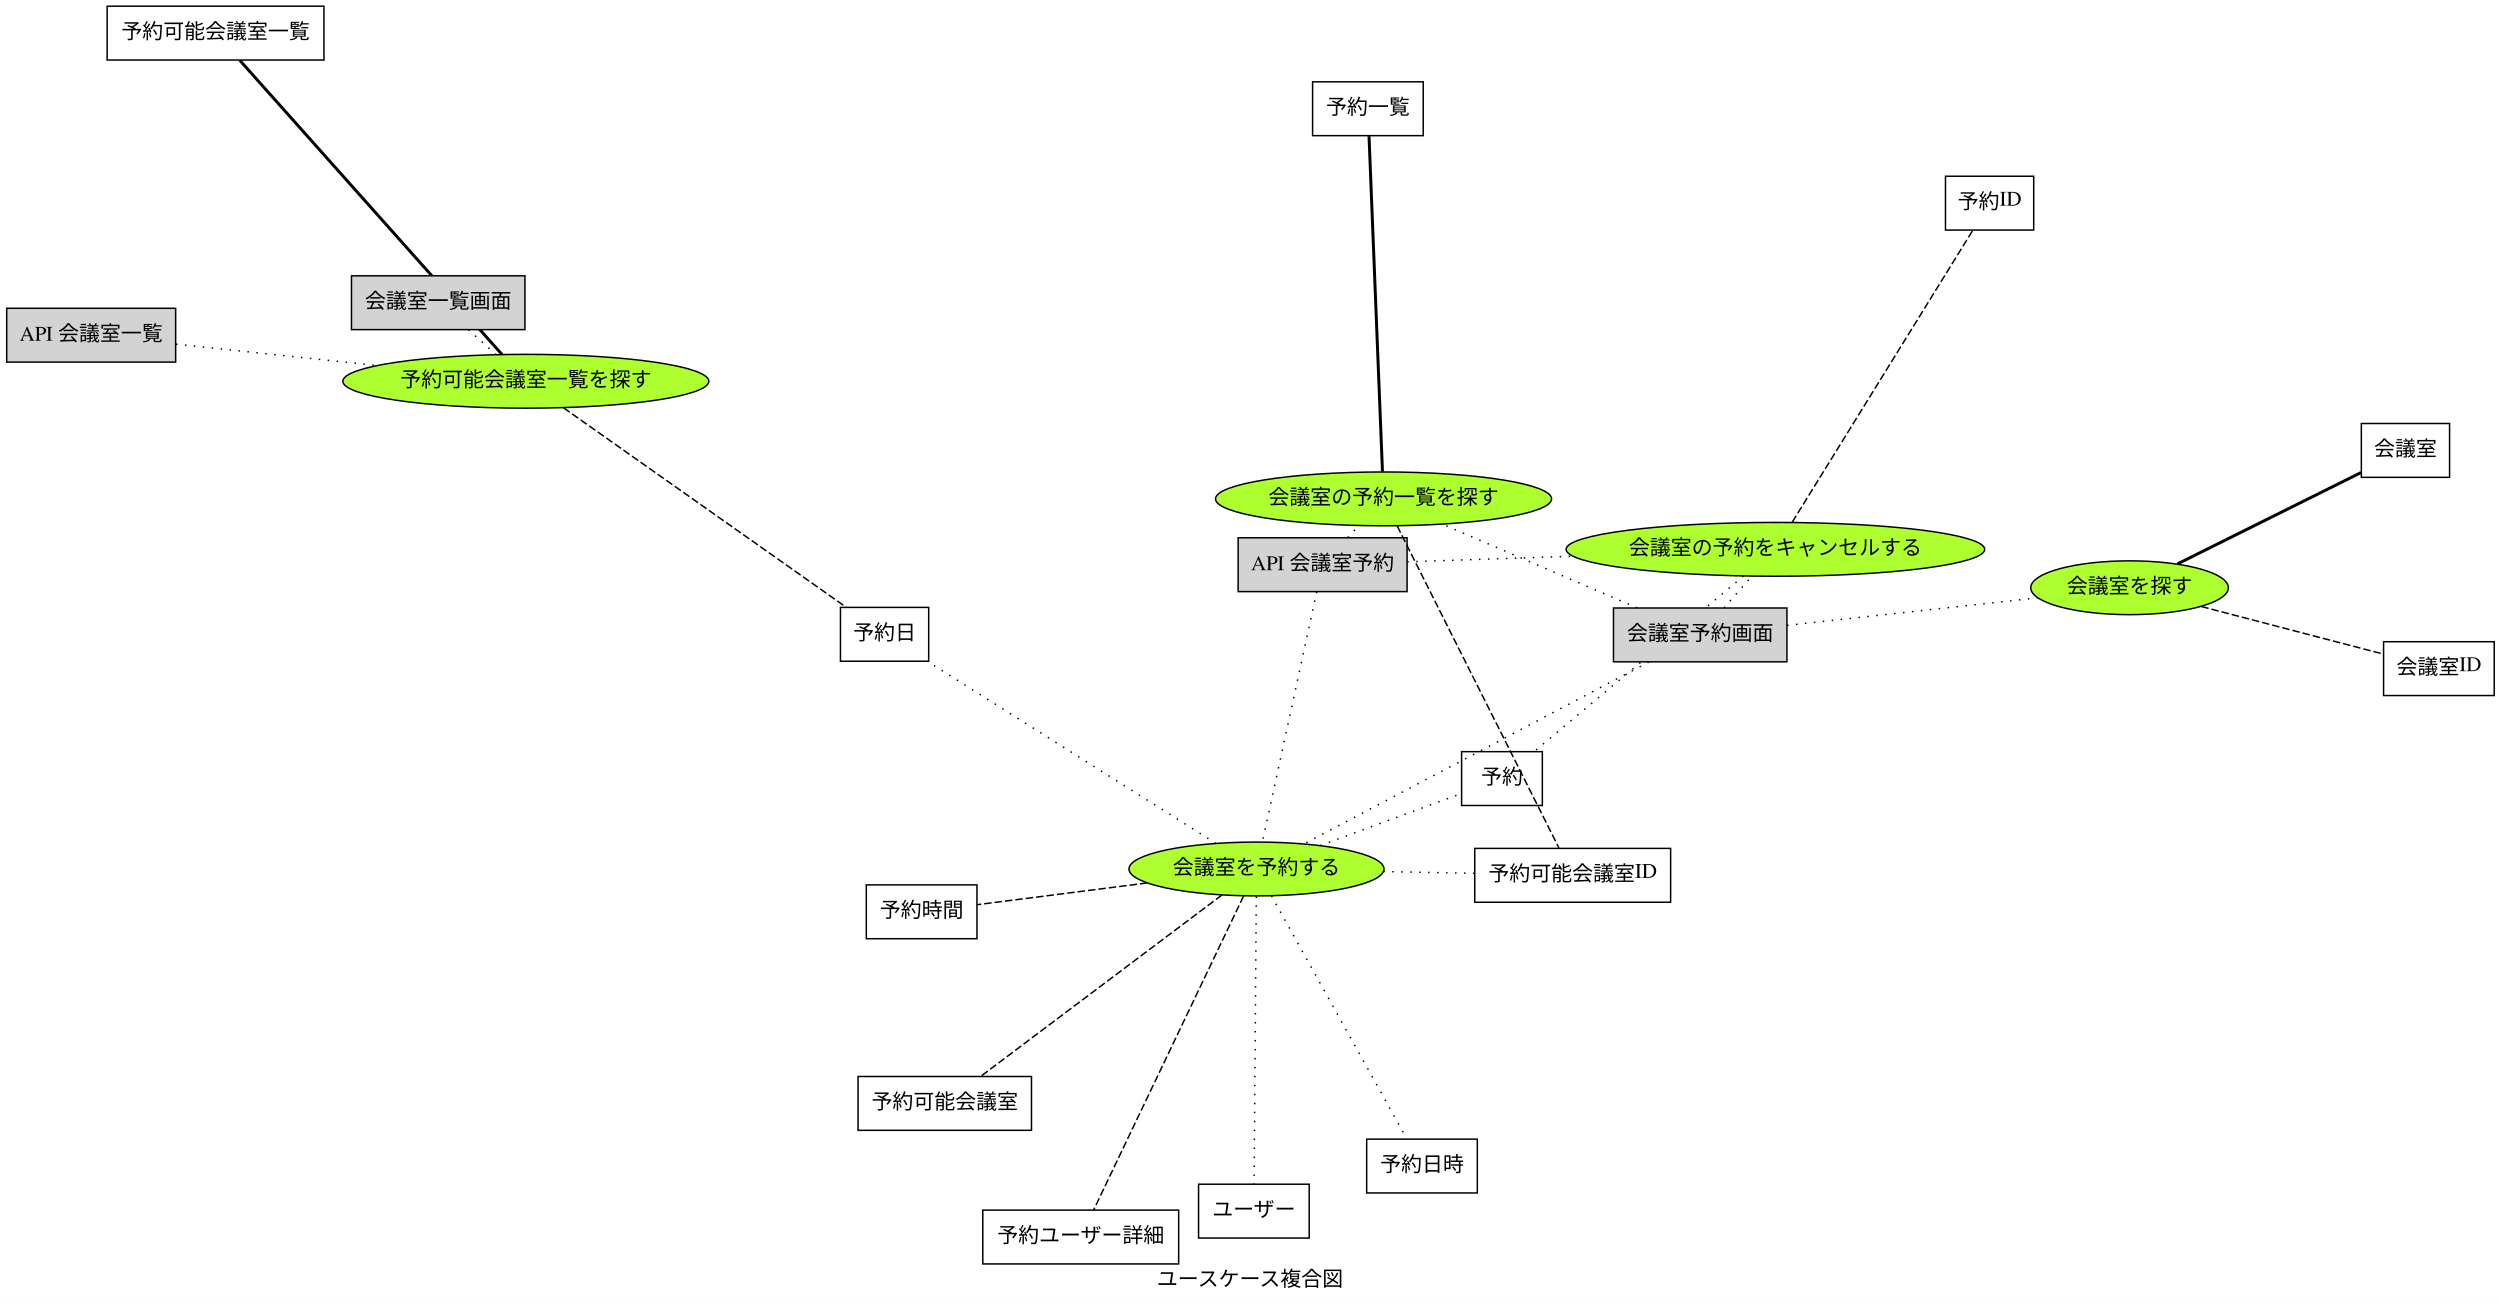
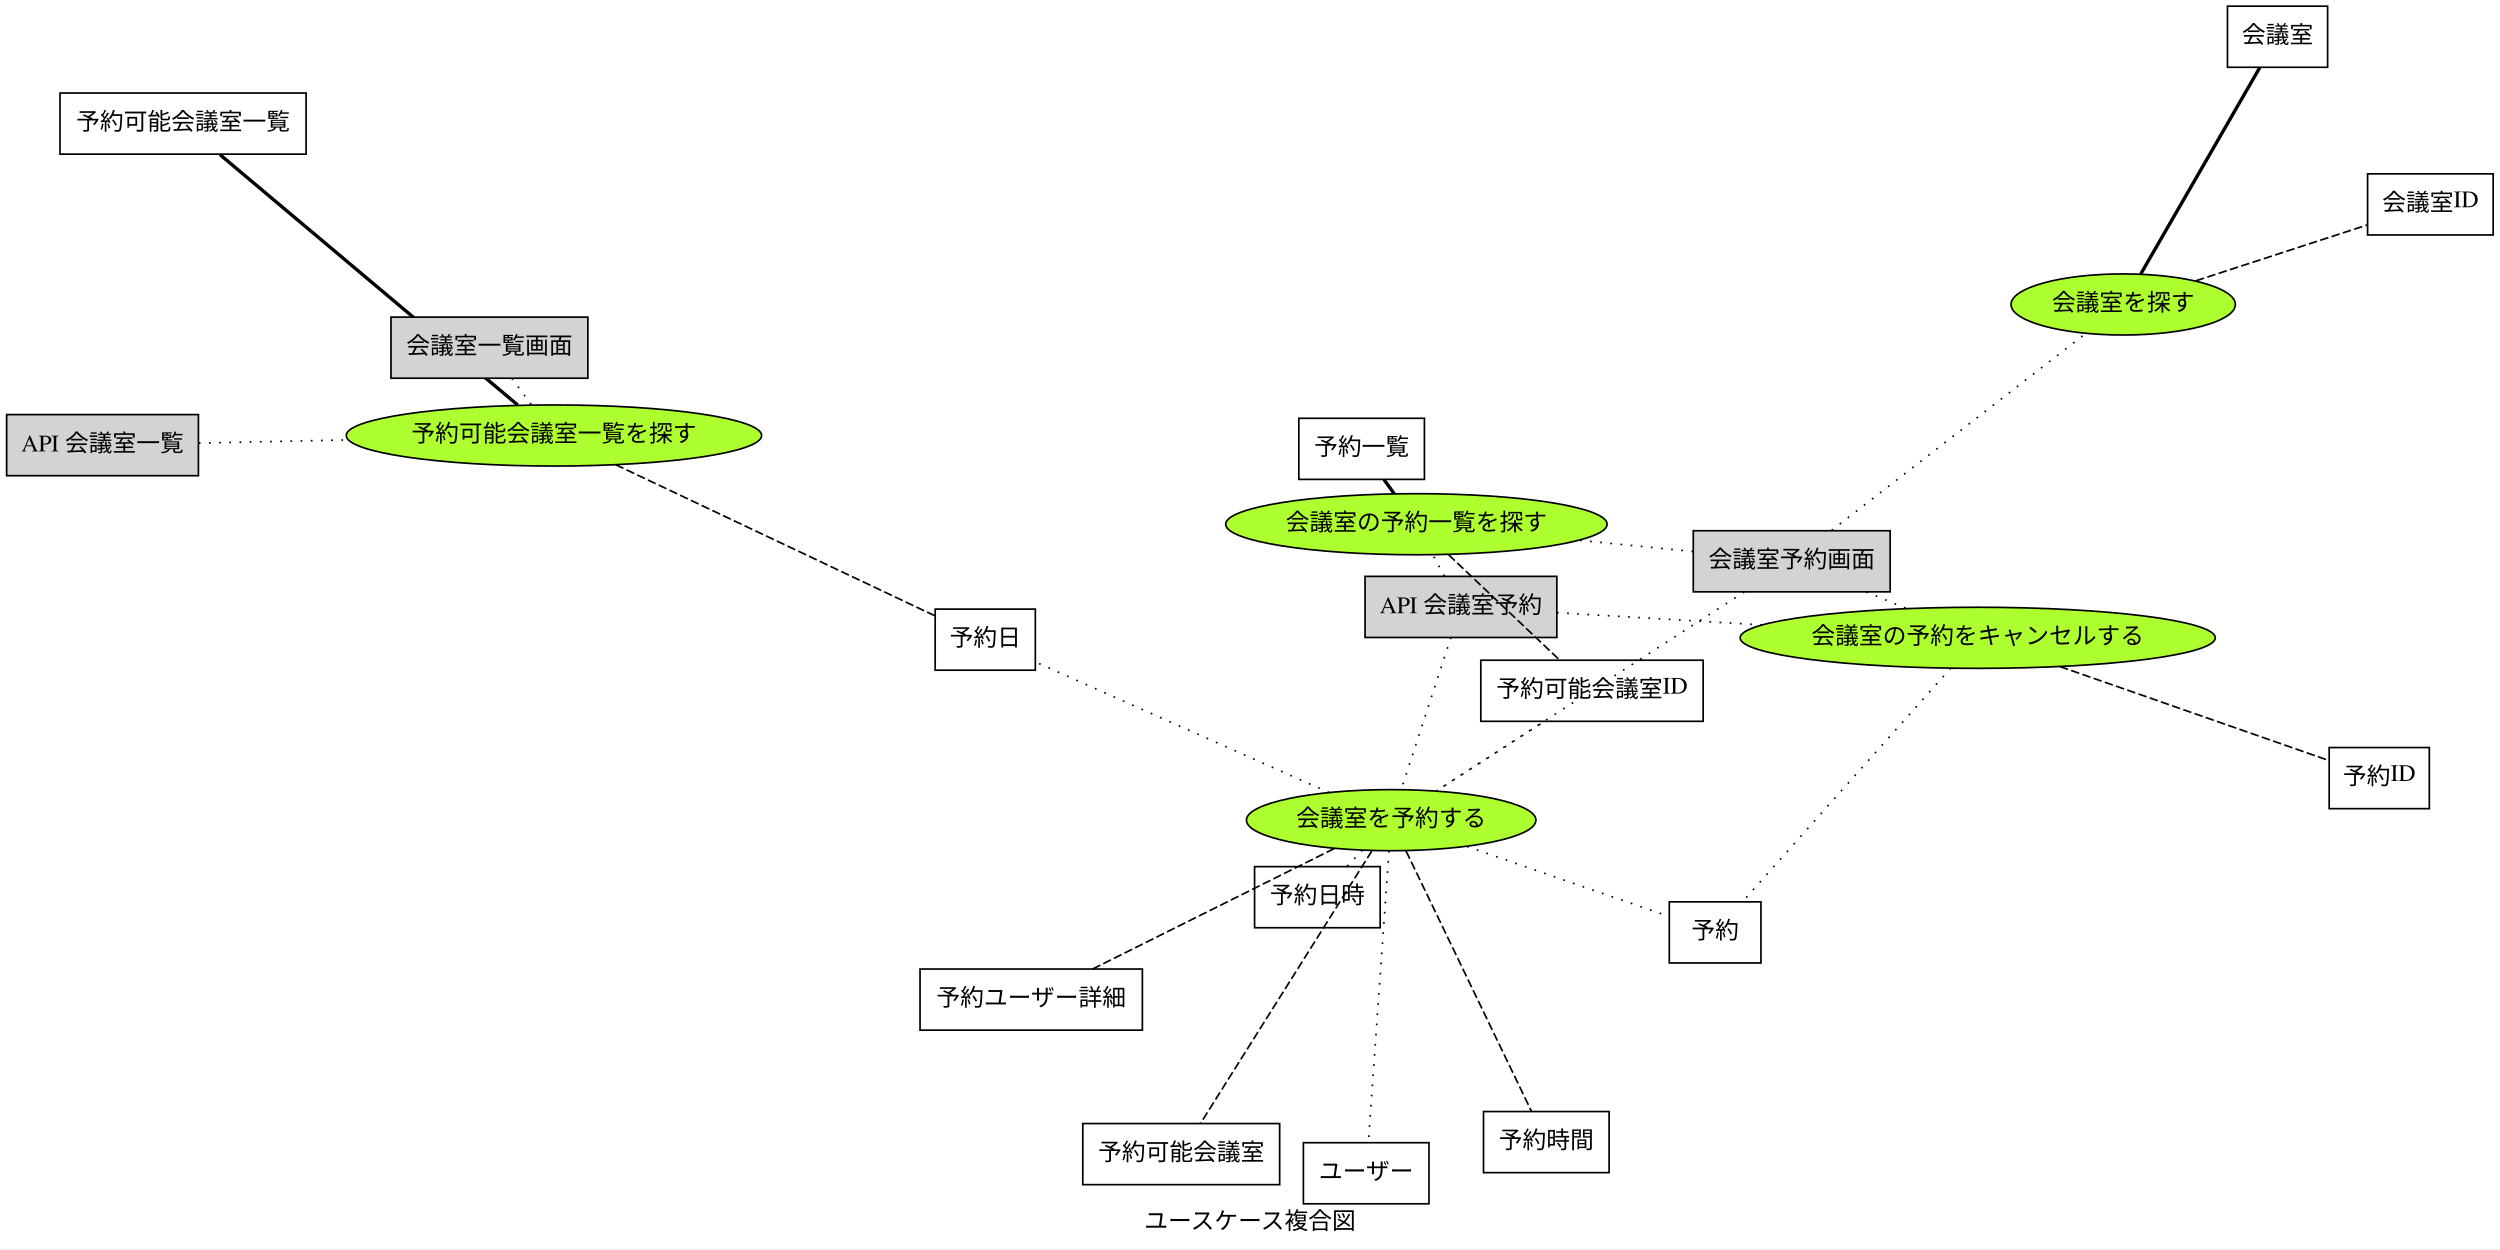
- <svg xmlns="http://www.w3.org/2000/svg" xmlns:xlink="http://www.w3.org/1999/xlink" width="1672px" height="872px" viewBox="0.00 0.00 1672.00 872.00">
-   <g id="graph0" class="graph" transform="scale(1.0 1.0) rotate(0) translate(4 845)">
-     <polygon fill="white" stroke="transparent" points="-4,27 -4,-845 1668,-845 1668,27 -4,27" />
-     <text text-anchor="middle" x="832" y="15.2" font-family="Times,serif" font-size="14.00">ユースケース複合図</text>
+ <svg xmlns="http://www.w3.org/2000/svg" xmlns:xlink="http://www.w3.org/1999/xlink" width="1473px" height="736px" viewBox="0.00 0.00 1473.00 736.00">
+   <g id="graph0" class="graph" transform="scale(1.0 1.0) rotate(0) translate(4 709)">
+     <polygon fill="white" stroke="transparent" points="-4,27 -4,-709 1469,-709 1469,27 -4,27" />
+     <text text-anchor="middle" x="732.5" y="15.2" font-family="Times,serif" font-size="14.00">ユースケース複合図</text>
    <g id="node1" class="node">
      <g id="a_node1">
        <a xlink:href="https://github.com/system-sekkei/library/tree/master/src/main/java/mrs/application/coordinator/reservation/ReservationCoordinator.java" xlink:title="ReservationCoordinator.cancelReservedMeetingRoom(ReservationId)">
-           <ellipse fill="greenyellow" stroke="black" cx="1183.39" cy="-477.6" rx="139.98" ry="18" />
-           <text text-anchor="middle" x="1183.39" y="-473.9" font-family="Times,serif" font-size="14.00">
+           <ellipse fill="greenyellow" stroke="black" cx="1161.27" cy="-333.2" rx="139.98" ry="18" />
+           <text text-anchor="middle" x="1161.27" y="-329.5" font-family="Times,serif" font-size="14.00">
                        会議室の予約をキャンセルする
                    </text>
        </a>
      </g>
    </g>
    <g id="node2" class="node">
      <g id="a_node2">
        <a xlink:title="ReservationId">
-           <polygon fill="none" stroke="black" points="1356.14,-727.13 1297.14,-727.13 1297.14,-691.13 1356.14,-691.13 1356.14,-727.13" />
-           <text text-anchor="middle" x="1326.64" y="-705.43" font-family="Times,serif" font-size="14.00">
+           <polygon fill="none" stroke="black" points="1427.36,-268.54 1368.36,-268.54 1368.36,-232.54 1427.36,-232.54 1427.36,-268.54" />
+           <text text-anchor="middle" x="1397.86" y="-246.84" font-family="Times,serif" font-size="14.00">
                        予約ID
                    </text>
        </a>
      </g>
    </g>
    <g id="edge1" class="edge">
-       <path fill="none" stroke="black" stroke-dasharray="5,2" d="M1194.63,-495.77C1221.41,-539.05 1288.72,-647.85 1315.45,-691.05" />
+       <path fill="none" stroke="black" stroke-dasharray="5,2" d="M1209.72,-316.27C1257.31,-299.65 1328.39,-274.81 1368.16,-260.92" />
    </g>
    <g id="node3" class="node">
      <g id="a_node3">
        <a xlink:title="Reservation">
-           <polygon fill="none" stroke="black" points="1027.52,-342.29 973.52,-342.29 973.52,-306.29 1027.52,-306.29 1027.52,-342.29" />
-           <text text-anchor="middle" x="1000.52" y="-320.59" font-family="Times,serif" font-size="14.00">予約
+           <polygon fill="none" stroke="black" points="1033.55,-177.62 979.55,-177.62 979.55,-141.62 1033.55,-141.62 1033.55,-177.62" />
+           <text text-anchor="middle" x="1006.55" y="-155.92" font-family="Times,serif" font-size="14.00">予約
                    </text>
        </a>
      </g>
    </g>
    <g id="edge2" class="edge">
-       <path fill="none" stroke="black" stroke-dasharray="1,5" d="M1162.05,-459.72C1126.91,-430.25 1057.24,-371.84 1022,-342.3" />
+       <path fill="none" stroke="black" stroke-dasharray="1,5" d="M1145.3,-315.28C1115.65,-282.01 1052.43,-211.09 1022.67,-177.7" />
    </g>
    <g id="node4" class="node">
      <g id="a_node4">
        <a xlink:title="ReservationsController">
-           <polygon fill="lightgray" stroke="black" points="937.06,-485.33 824.06,-485.33 824.06,-449.33 937.06,-449.33 937.06,-485.33" />
-           <text text-anchor="middle" x="880.56" y="-463.63" font-family="Times,serif" font-size="14.00">API
+           <polygon fill="lightgray" stroke="black" points="913.28,-369.4 800.28,-369.4 800.28,-333.4 913.28,-333.4 913.28,-369.4" />
+           <text text-anchor="middle" x="856.78" y="-347.7" font-family="Times,serif" font-size="14.00">API
                        会議室予約
                    </text>
        </a>
      </g>
    </g>
    <g id="edge3" class="edge">
-       <path fill="none" stroke="black" stroke-dasharray="1,5" d="M937.16,-469.25C968.58,-470.31 1009.1,-471.69 1048.17,-473.01" />
+       <path fill="none" stroke="black" stroke-dasharray="1,5" d="M913.34,-348.02C947.39,-345.99 992.19,-343.31 1034.32,-340.79" />
    </g>
    <g id="node6" class="node">
      <g id="a_node6">
        <a xlink:href="https://github.com/system-sekkei/library/tree/master/src/main/java/mrs/application/coordinator/reservation/ReservationCoordinator.java" xlink:title="ReservationCoordinator.reserveMeetingRoom(ReservedTime, ReservableRoom, ReservationUserDetails)">
-           <ellipse fill="greenyellow" stroke="black" cx="836.35" cy="-263.82" rx="85.29" ry="18" />
-           <text text-anchor="middle" x="836.35" y="-260.12" font-family="Times,serif" font-size="14.00">
+           <ellipse fill="greenyellow" stroke="black" cx="815.69" cy="-225.76" rx="85.29" ry="18" />
+           <text text-anchor="middle" x="815.69" y="-222.06" font-family="Times,serif" font-size="14.00">
                        会議室を予約する
                    </text>
        </a>
      </g>
    </g>
    <g id="edge13" class="edge">
-       <path fill="none" stroke="black" stroke-dasharray="1,5" d="M876.63,-449.27C868.25,-410.65 848.65,-320.42 840.27,-281.84" />
+       <path fill="none" stroke="black" stroke-dasharray="1,5" d="M850.89,-333.4C843.08,-309.52 829.37,-267.6 821.57,-243.73" />
    </g>
    <g id="node21" class="node">
      <g id="a_node21">
        <a xlink:href="https://github.com/system-sekkei/library/tree/master/src/main/java/mrs/application/coordinator/reservation/ReservationCoordinator.java" xlink:title="ReservationCoordinator.searchReservations(ReservableRoomId)">
-           <ellipse fill="greenyellow" stroke="black" cx="921.32" cy="-511.35" rx="112.38" ry="18" />
-           <text text-anchor="middle" x="921.32" y="-507.65" font-family="Times,serif" font-size="14.00">
+           <ellipse fill="greenyellow" stroke="black" cx="830.54" cy="-400.13" rx="112.38" ry="18" />
+           <text text-anchor="middle" x="830.54" y="-396.43" font-family="Times,serif" font-size="14.00">
                        会議室の予約一覧を探す
                    </text>
        </a>
      </g>
    </g>
    <g id="edge24" class="edge">
-       <path fill="none" stroke="black" stroke-dasharray="1,5" d="M897.37,-485.49C899.83,-488.14 902.36,-490.87 904.81,-493.51" />
+       <path fill="none" stroke="black" stroke-dasharray="1,5" d="M847.01,-369.55C844.79,-373.66 842.44,-378.03 840.23,-382.13" />
    </g>
    <g id="node5" class="node">
      <g id="a_node5">
        <a xlink:title="ReservationsController">
-           <polygon fill="lightgray" stroke="black" points="1191.09,-438.37 1075.09,-438.37 1075.09,-402.37 1191.09,-402.37 1191.09,-438.37" />
-           <text text-anchor="middle" x="1133.09" y="-416.67" font-family="Times,serif" font-size="14.00">
+           <polygon fill="lightgray" stroke="black" points="1109.68,-396.29 993.68,-396.29 993.68,-360.29 1109.68,-360.29 1109.68,-396.29" />
+           <text text-anchor="middle" x="1051.68" y="-374.59" font-family="Times,serif" font-size="14.00">
                        会議室予約画面
                    </text>
        </a>
      </g>
    </g>
    <g id="edge4" class="edge">
-       <path fill="none" stroke="black" stroke-dasharray="1,5" d="M1149.01,-438.48C1154.88,-445.16 1161.53,-452.73 1167.41,-459.41" />
+       <path fill="none" stroke="black" stroke-dasharray="1,5" d="M1095.62,-360.21C1103.48,-356.98 1111.65,-353.61 1119.45,-350.41" />
    </g>
    <g id="edge14" class="edge">
-       <path fill="none" stroke="black" stroke-dasharray="1,5" d="M1098.76,-402.26C1040.79,-371.67 924.32,-310.23 868.12,-280.58" />
+       <path fill="none" stroke="black" stroke-dasharray="1,5" d="M1023.68,-360.19C977.78,-330.52 887.12,-271.93 842.2,-242.9" />
    </g>
    <g id="node14" class="node">
      <g id="a_node14">
        <a xlink:href="https://github.com/system-sekkei/library/tree/master/src/main/java/mrs/application/coordinator/reservation/ReservationCoordinator.java" xlink:title="ReservationCoordinator.searchMeetingRoom(RoomId)">
-           <ellipse fill="greenyellow" stroke="black" cx="1420.25" cy="-451.91" rx="66.09" ry="18" />
-           <text text-anchor="middle" x="1420.25" y="-448.21" font-family="Times,serif" font-size="14.00">
+           <ellipse fill="greenyellow" stroke="black" cx="1246.99" cy="-529.61" rx="66.09" ry="18" />
+           <text text-anchor="middle" x="1246.99" y="-525.91" font-family="Times,serif" font-size="14.00">
                        会議室を探す
                    </text>
        </a>
      </g>
    </g>
    <g id="edge17" class="edge">
-       <path fill="none" stroke="black" stroke-dasharray="1,5" d="M1191.2,-426.75C1239.87,-432.1 1309.15,-439.71 1358.75,-445.16" />
+       <path fill="none" stroke="black" stroke-dasharray="1,5" d="M1075.24,-396.54C1113.29,-426.02 1187.74,-483.7 1224.85,-512.46" />
    </g>
    <g id="edge25" class="edge">
-       <path fill="none" stroke="black" stroke-dasharray="1,5" d="M1091,-438.45C1053.12,-454.72 997.88,-478.45 960.83,-494.37" />
+       <path fill="none" stroke="black" stroke-dasharray="1,5" d="M993.58,-384.03C972.98,-386.06 949.21,-388.41 926.31,-390.67" />
    </g>
    <g id="edge8" class="edge">
-       <path fill="none" stroke="black" stroke-dasharray="1,5" d="M879.06,-279.55C908.89,-290.54 947.81,-304.87 973.46,-314.32" />
+       <path fill="none" stroke="black" stroke-dasharray="1,5" d="M860.44,-210.25C897.35,-197.46 948.51,-179.73 979.47,-169" />
    </g>
    <g id="node7" class="node">
      <g id="a_node7">
        <a xlink:title="ReservationUserDetails">
-           <polygon fill="none" stroke="black" points="784.29,-35.68 653.29,-35.68 653.29,0.32 784.29,0.32 784.29,-35.68" />
-           <text text-anchor="middle" x="718.79" y="-13.98" font-family="Times,serif" font-size="14.00">
+           <polygon fill="none" stroke="black" points="669.09,-138.04 538.09,-138.04 538.09,-102.04 669.09,-102.04 669.09,-138.04" />
+           <text text-anchor="middle" x="603.59" y="-116.34" font-family="Times,serif" font-size="14.00">
                        予約ユーザー詳細
                    </text>
        </a>
      </g>
    </g>
    <g id="edge5" class="edge">
-       <path fill="none" stroke="black" stroke-dasharray="5,2" d="M827.71,-245.72C805.97,-200.2 749.2,-81.35 727.44,-35.81" />
+       <path fill="none" stroke="black" stroke-dasharray="5,2" d="M782.08,-209.01C743.3,-189.68 679.77,-158.01 639.88,-138.13" />
    </g>
    <g id="node8" class="node">
      <g id="a_node8">
-         <a xlink:title="ReservableRoom">
-           <polygon fill="none" stroke="black" points="685.86,-125.04 569.86,-125.04 569.86,-89.04 685.86,-89.04 685.86,-125.04" />
-           <text text-anchor="middle" x="627.86" y="-103.34" font-family="Times,serif" font-size="14.00">
-                         予約可能会議室
+         <a xlink:title="ReservedTime">
+           <polygon fill="none" stroke="black" points="944.08,-54.08 870.08,-54.08 870.08,-18.08 944.08,-18.08 944.08,-54.08" />
+           <text text-anchor="middle" x="907.08" y="-32.38" font-family="Times,serif" font-size="14.00">予約時間
                    </text>
        </a>
      </g>
    </g>
    <g id="edge6" class="edge">
-       <path fill="none" stroke="black" stroke-dasharray="5,2" d="M813.24,-246.44C773.49,-216.54 692.52,-155.66 652.04,-125.22" />
+       <path fill="none" stroke="black" stroke-dasharray="5,2" d="M824.45,-207.57C841.92,-171.32 880.9,-90.42 898.34,-54.21" />
    </g>
    <g id="node9" class="node">
      <g id="a_node9">
-         <a xlink:title="ReservedTime">
-           <polygon fill="none" stroke="black" points="649.39,-253.19 575.39,-253.19 575.39,-217.19 649.39,-217.19 649.39,-253.19" />
-           <text text-anchor="middle" x="612.39" y="-231.49" font-family="Times,serif" font-size="14.00">予約時間
+         <a xlink:title="ReservableRoom">
+           <polygon fill="none" stroke="black" points="749.98,-47 633.98,-47 633.98,-11 749.98,-11 749.98,-47" />
+           <text text-anchor="middle" x="691.98" y="-25.3" font-family="Times,serif" font-size="14.00">
+                         予約可能会議室
                    </text>
        </a>
      </g>
    </g>
    <g id="edge7" class="edge">
-       <path fill="none" stroke="black" stroke-dasharray="5,2" d="M763.33,-254.48C725.29,-249.62 680.39,-243.89 649.51,-239.94" />
+       <path fill="none" stroke="black" stroke-dasharray="5,2" d="M804.28,-207.6C780.71,-170.12 726.91,-84.56 703.36,-47.12" />
    </g>
    <g id="node10" class="node">
      <g id="a_node10">
        <a xlink:title="User">
-           <polygon fill="none" stroke="black" points="871.6,-53 797.6,-53 797.6,-17 871.6,-17 871.6,-53" />
-           <text text-anchor="middle" x="834.6" y="-31.3" font-family="Times,serif" font-size="14.00">ユーザー
+           <polygon fill="none" stroke="black" points="837.95,-35.72 763.95,-35.72 763.95,0.28 837.95,0.28 837.95,-35.72" />
+           <text text-anchor="middle" x="800.95" y="-14.02" font-family="Times,serif" font-size="14.00">ユーザー
                    </text>
        </a>
      </g>
    </g>
    <g id="edge9" class="edge">
-       <path fill="none" stroke="black" stroke-dasharray="1,5" d="M836.21,-245.48C835.88,-202.53 835.06,-95.83 834.74,-53.11" />
+       <path fill="none" stroke="black" stroke-dasharray="1,5" d="M814.41,-207.66C811.62,-168.32 805.04,-75.37 802.24,-35.93" />
    </g>
    <g id="node11" class="node">
      <g id="a_node11">
-         <a xlink:title="ReservableRoomId">
-           <polygon fill="none" stroke="black" points="1113.31,-277.59 982.31,-277.59 982.31,-241.59 1113.31,-241.59 1113.31,-277.59" />
-           <text text-anchor="middle" x="1047.81" y="-255.89" font-family="Times,serif" font-size="14.00">
-                         予約可能会議室ID
+         <a xlink:title="ReservedDateTime">
+           <polygon fill="none" stroke="black" points="809.2,-198.38 735.2,-198.38 735.2,-162.38 809.2,-162.38 809.2,-198.38" />
+           <text text-anchor="middle" x="772.2" y="-176.68" font-family="Times,serif" font-size="14.00">予約日時
                    </text>
        </a>
      </g>
    </g>
    <g id="edge10" class="edge">
-       <path fill="none" stroke="black" stroke-dasharray="1,5" d="M921.14,-262.12C941.48,-261.71 962.89,-261.28 982.21,-260.9" />
+       <path fill="none" stroke="black" stroke-dasharray="1,5" d="M798.75,-208.09C795.7,-204.9 792.52,-201.58 789.45,-198.38" />
    </g>
    <g id="node12" class="node">
      <g id="a_node12">
        <a xlink:title="ReservedDate">
-           <polygon fill="none" stroke="black" points="617.1,-438.77 558.1,-438.77 558.1,-402.77 617.1,-402.77 617.1,-438.77" />
-           <text text-anchor="middle" x="587.6" y="-417.07" font-family="Times,serif" font-size="14.00">予約日
+           <polygon fill="none" stroke="black" points="606.01,-350.12 547.01,-350.12 547.01,-314.12 606.01,-314.12 606.01,-350.12" />
+           <text text-anchor="middle" x="576.51" y="-328.42" font-family="Times,serif" font-size="14.00">予約日
                    </text>
        </a>
      </g>
    </g>
    <g id="edge11" class="edge">
-       <path fill="none" stroke="black" stroke-dasharray="1,5" d="M809.26,-280.91C761.91,-310.79 664.57,-372.21 616.19,-402.73" />
+       <path fill="none" stroke="black" stroke-dasharray="1,5" d="M779.11,-242.03C731.73,-263.1 650.07,-299.41 606.29,-318.88" />
    </g>
    <g id="node13" class="node">
      <g id="a_node13">
-         <a xlink:title="ReservedDateTime">
-           <polygon fill="none" stroke="black" points="984.03,-83.15 910.03,-83.15 910.03,-47.15 984.03,-47.15 984.03,-83.15" />
-           <text text-anchor="middle" x="947.03" y="-61.45" font-family="Times,serif" font-size="14.00">予約日時
+         <a xlink:title="ReservableRoomId">
+           <polygon fill="none" stroke="black" points="999.49,-320 868.49,-320 868.49,-284 999.49,-284 999.49,-320" />
+           <text text-anchor="middle" x="933.99" y="-298.3" font-family="Times,serif" font-size="14.00">
+                         予約可能会議室ID
                    </text>
        </a>
      </g>
    </g>
    <g id="edge12" class="edge">
-       <path fill="none" stroke="black" stroke-dasharray="1,5" d="M846.37,-245.83C867.39,-208.11 915.89,-121.05 936.96,-83.23" />
+       <path fill="none" stroke="black" stroke-dasharray="1,5" d="M842.24,-242.87C861.18,-255.07 886.6,-271.46 905.88,-283.88" />
    </g>
    <g id="node16" class="node">
      <g id="a_node16">
        <a xlink:title="RoomId">
-           <polygon fill="none" stroke="black" points="1664.14,-415.82 1590.14,-415.82 1590.14,-379.82 1664.14,-379.82 1664.14,-415.82" />
-           <text text-anchor="middle" x="1627.14" y="-394.12" font-family="Times,serif" font-size="14.00">
+           <polygon fill="none" stroke="black" points="1464.98,-606.57 1390.98,-606.57 1390.98,-570.57 1464.98,-570.57 1464.98,-606.57" />
+           <text text-anchor="middle" x="1427.98" y="-584.87" font-family="Times,serif" font-size="14.00">
                        会議室ID
                    </text>
        </a>
      </g>
    </g>
    <g id="edge16" class="edge">
-       <path fill="none" stroke="black" stroke-dasharray="5,2" d="M1468.23,-439.37C1505.36,-429.66 1556.01,-416.42 1590.06,-407.52" />
+       <path fill="none" stroke="black" stroke-dasharray="5,2" d="M1289.89,-543.58C1320.62,-553.6 1361.59,-566.94 1390.91,-576.49" />
    </g>
    <g id="node15" class="node">
      <g id="a_node15">
        <a xlink:title="MeetingRoom">
-           <polygon fill="none" stroke="black" points="1634.27,-561.76 1575.27,-561.76 1575.27,-525.76 1634.27,-525.76 1634.27,-561.76" />
-           <text text-anchor="middle" x="1604.77" y="-540.06" font-family="Times,serif" font-size="14.00">会議室
+           <polygon fill="none" stroke="black" points="1367.43,-705.36 1308.43,-705.36 1308.43,-669.36 1367.43,-669.36 1367.43,-705.36" />
+           <text text-anchor="middle" x="1337.93" y="-683.66" font-family="Times,serif" font-size="14.00">会議室
                    </text>
        </a>
      </g>
    </g>
    <g id="edge15" class="edge">
-       <path fill="none" stroke="black" stroke-width="2" d="M1575.12,-529C1541.5,-512.27 1486.88,-485.08 1452.3,-467.87" />
+       <path fill="none" stroke="black" stroke-width="2" d="M1327.5,-669.26C1309.96,-638.84 1274.76,-577.78 1257.3,-547.5" />
    </g>
    <g id="node17" class="node">
      <g id="a_node17">
        <a xlink:href="https://github.com/system-sekkei/library/tree/master/src/main/java/mrs/application/coordinator/reservation/ReservationCoordinator.java" xlink:title="ReservationCoordinator.searchReservableRooms(ReservedDate)">
-           <ellipse fill="greenyellow" stroke="black" cx="347.69" cy="-590.01" rx="122.38" ry="18" />
-           <text text-anchor="middle" x="347.69" y="-586.31" font-family="Times,serif" font-size="14.00">
+           <ellipse fill="greenyellow" stroke="black" cx="322.38" cy="-452.4" rx="122.38" ry="18" />
+           <text text-anchor="middle" x="322.38" y="-448.7" font-family="Times,serif" font-size="14.00">
                        予約可能会議室一覧を探す
                    </text>
        </a>
      </g>
    </g>
    <g id="edge19" class="edge">
-       <path fill="none" stroke="black" stroke-dasharray="5,2" d="M372.91,-572.22C418.87,-539.8 515.76,-471.45 562,-438.83" />
+       <path fill="none" stroke="black" stroke-dasharray="5,2" d="M358.79,-435.17C409.44,-411.2 500.17,-368.26 546.9,-346.14" />
    </g>
    <g id="node18" class="node">
      <g id="a_node18">
        <a xlink:title="ReservableRooms">
-           <polygon fill="none" stroke="black" points="212.66,-840.85 67.66,-840.85 67.66,-804.85 212.66,-804.85 212.66,-840.85" />
-           <text text-anchor="middle" x="140.16" y="-819.15" font-family="Times,serif" font-size="14.00">
+           <polygon fill="none" stroke="black" points="176.35,-654.18 31.35,-654.18 31.35,-618.18 176.35,-618.18 176.35,-654.18" />
+           <text text-anchor="middle" x="103.85" y="-632.48" font-family="Times,serif" font-size="14.00">
                        予約可能会議室一覧
                    </text>
        </a>
      </g>
    </g>
    <g id="edge18" class="edge">
-       <path fill="none" stroke="black" stroke-width="2" d="M156.44,-804.58C195.33,-760.95 293.25,-651.1 331.77,-607.88" />
+       <path fill="none" stroke="black" stroke-width="2" d="M125.6,-617.89C167.6,-582.57 259.37,-505.39 301.04,-470.35" />
    </g>
    <g id="node19" class="node">
      <g id="a_node19">
        <a xlink:title="RoomsController">
-           <polygon fill="lightgray" stroke="black" points="113.48,-638.82 0.48,-638.82 0.48,-602.82 113.48,-602.82 113.48,-638.82" />
-           <text text-anchor="middle" x="56.98" y="-617.12" font-family="Times,serif" font-size="14.00">API
+           <polygon fill="lightgray" stroke="black" points="112.91,-464.72 -0.09,-464.72 -0.09,-428.72 112.91,-428.72 112.91,-464.72" />
+           <text text-anchor="middle" x="56.41" y="-443.02" font-family="Times,serif" font-size="14.00">API
                        会議室一覧
                    </text>
        </a>
      </g>
    </g>
    <g id="edge20" class="edge">
-       <path fill="none" stroke="black" stroke-dasharray="1,5" d="M113.72,-614.81C151.97,-610.75 203.47,-605.3 248.41,-600.53" />
+       <path fill="none" stroke="black" stroke-dasharray="1,5" d="M113.14,-447.93C138.93,-448.48 170.49,-449.16 201.2,-449.81" />
    </g>
    <g id="node20" class="node">
      <g id="a_node20">
        <a xlink:title="RoomsController">
-           <polygon fill="lightgray" stroke="black" points="347.08,-660.55 231.08,-660.55 231.08,-624.55 347.08,-624.55 347.08,-660.55" />
-           <text text-anchor="middle" x="289.08" y="-638.85" font-family="Times,serif" font-size="14.00">
+           <polygon fill="lightgray" stroke="black" points="342.37,-522.15 226.37,-522.15 226.37,-486.15 342.37,-486.15 342.37,-522.15" />
+           <text text-anchor="middle" x="284.37" y="-500.45" font-family="Times,serif" font-size="14.00">
                        会議室一覧画面
                    </text>
        </a>
      </g>
    </g>
    <g id="edge21" class="edge">
-       <path fill="none" stroke="black" stroke-dasharray="1,5" d="M309.25,-624.47C315.21,-619.13 321.73,-613.28 327.68,-607.95" />
+       <path fill="none" stroke="black" stroke-dasharray="1,5" d="M297.66,-486.05C301.35,-481.04 305.34,-475.6 309.03,-470.58" />
    </g>
    <g id="edge23" class="edge">
-       <path fill="none" stroke="black" stroke-dasharray="5,2" d="M930.42,-493.24C953.7,-446.9 1015.25,-324.4 1038.63,-277.87" />
+       <path fill="none" stroke="black" stroke-dasharray="5,2" d="M849.52,-382.13C868.07,-364.54 896.16,-337.89 914.79,-320.22" />
    </g>
    <g id="node22" class="node">
      <g id="a_node22">
        <a xlink:title="Reservations">
-           <polygon fill="none" stroke="black" points="947.86,-790.28 873.86,-790.28 873.86,-754.28 947.86,-754.28 947.86,-790.28" />
-           <text text-anchor="middle" x="910.86" y="-768.58" font-family="Times,serif" font-size="14.00">予約一覧
+           <polygon fill="none" stroke="black" points="835.27,-462.54 761.27,-462.54 761.27,-426.54 835.27,-426.54 835.27,-462.54" />
+           <text text-anchor="middle" x="798.27" y="-440.84" font-family="Times,serif" font-size="14.00">予約一覧
                    </text>
        </a>
      </g>
    </g>
    <g id="edge22" class="edge">
-       <path fill="none" stroke="black" stroke-width="2" d="M911.6,-753.93C913.52,-706.02 918.67,-577.56 920.59,-529.68" />
+       <path fill="none" stroke="black" stroke-width="2" d="M811.4,-426.48C813.42,-423.69 815.51,-420.82 817.53,-418.03" />
    </g>
  </g>
</svg>
